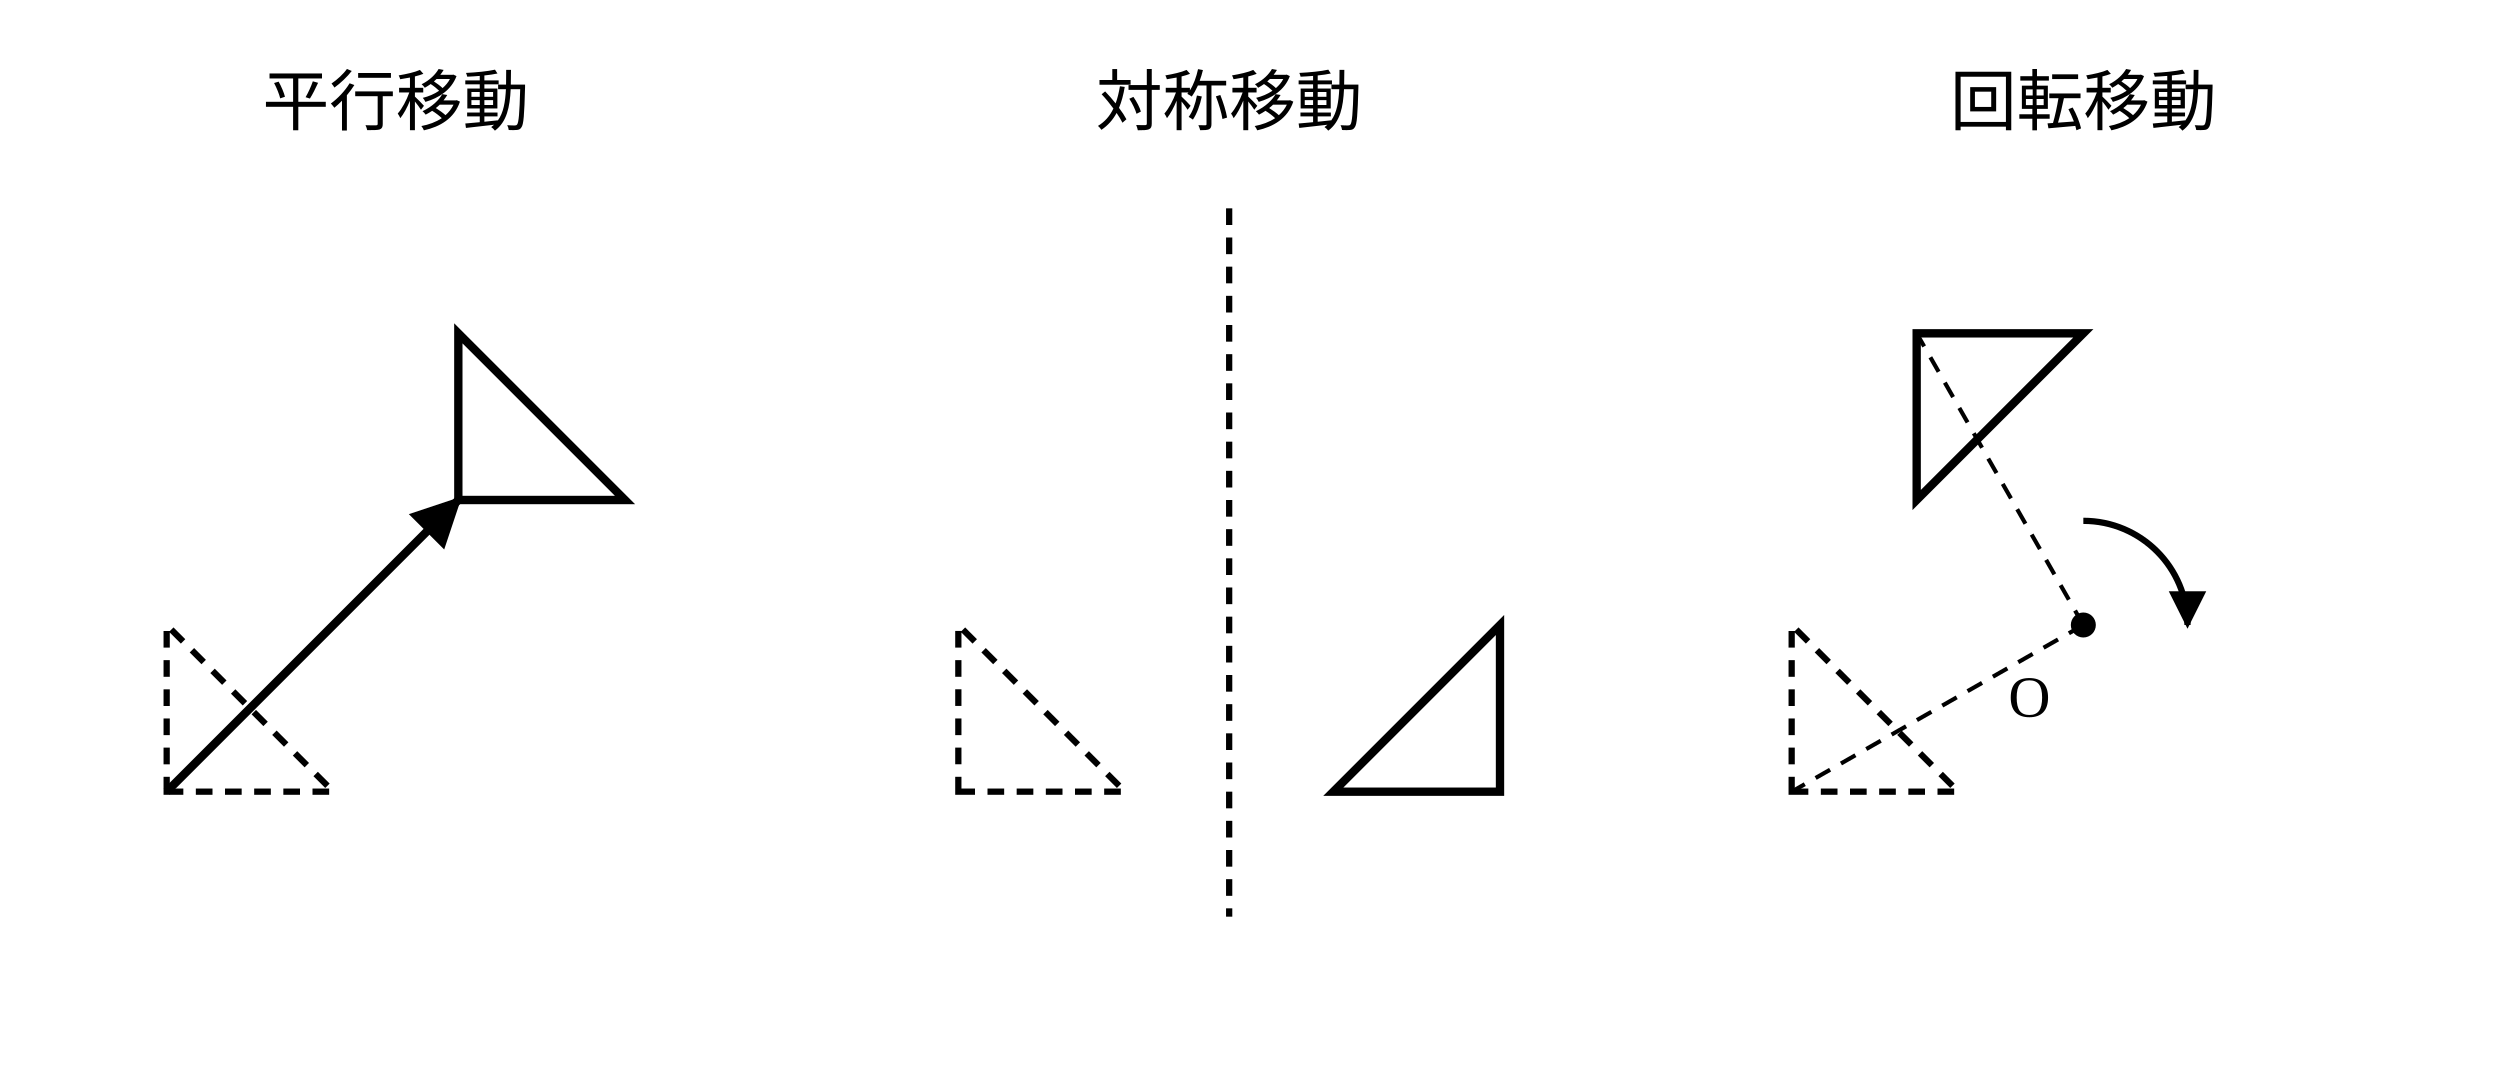
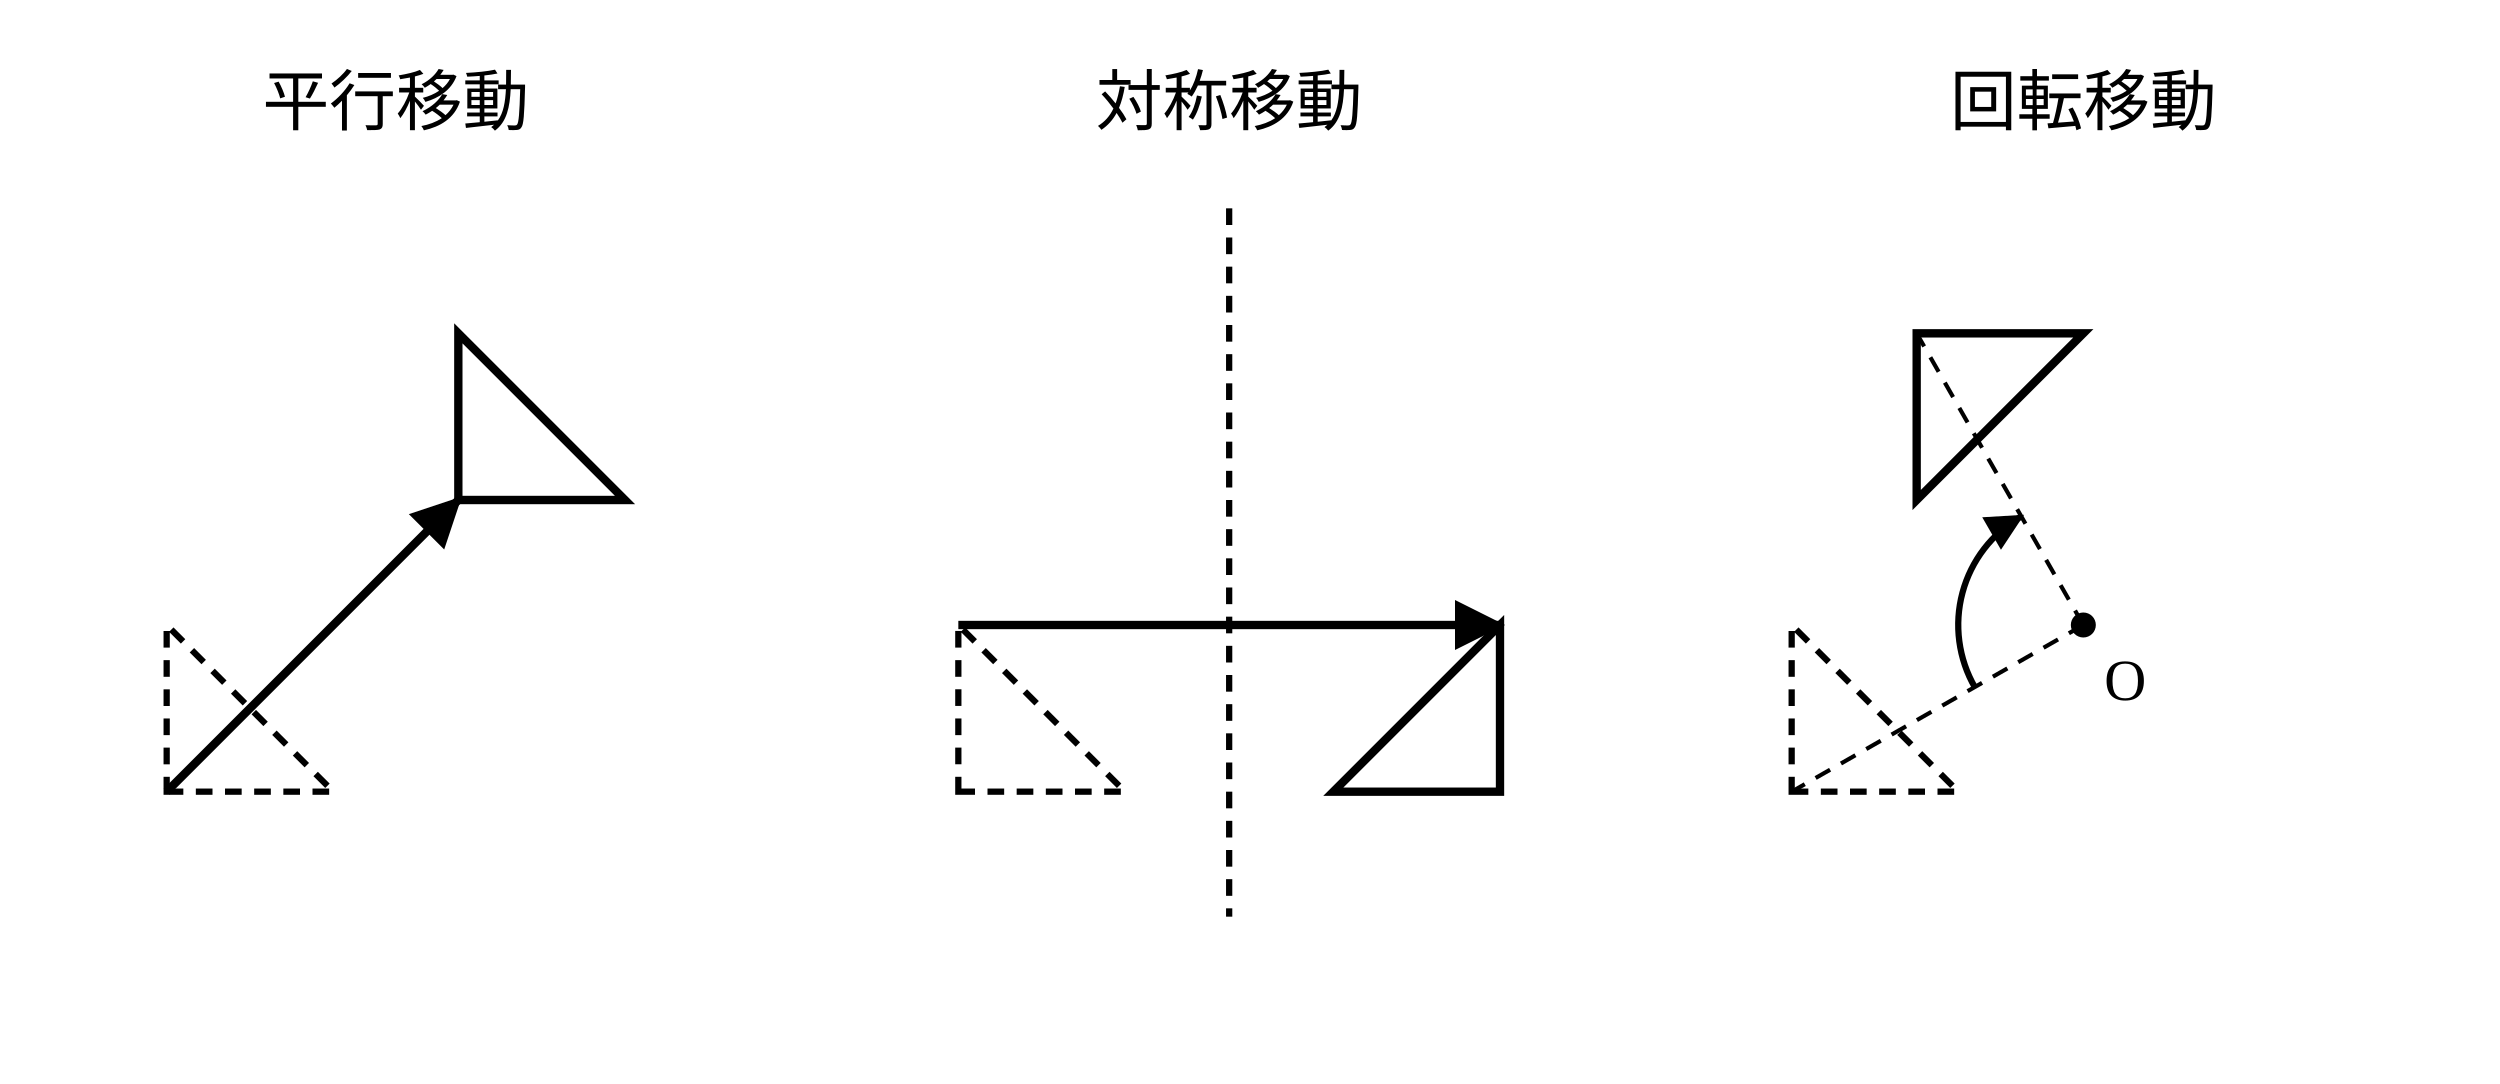
<svg xmlns="http://www.w3.org/2000/svg" viewBox="0 0 600 260" role="img" aria-label="同じ三角形を平行移動・対称移動・回転移動それぞれで動かした結果を、もとの図形(破線)と移動後の図形(実線)で示す図">
  <defs>
    <marker id="arrow" viewBox="0 0 10 10" refX="9" refY="5" markerWidth="6" markerHeight="6" orient="auto-start-reverse">
      <path d="M0,0 L10,5 L0,10 z" fill="currentColor" />
    </marker>
  </defs>
  <text x="95" y="30" font-size="16" text-anchor="middle" fill="currentColor">平行移動</text>
  <polygon points="40,190 80,190 40,150" fill="none" stroke="currentColor" stroke-width="1.5" stroke-dasharray="4 3" />
  <polygon points="110,120 150,120 110,80" fill="none" stroke="currentColor" stroke-width="2" />
  <line x1="40" y1="190" x2="110" y2="120" stroke="currentColor" stroke-width="2" marker-end="url(#arrow)" />
  <text x="295" y="30" font-size="16" text-anchor="middle" fill="currentColor">対称移動</text>
  <line x1="295" y1="50" x2="295" y2="220" stroke="currentColor" stroke-width="1.5" stroke-dasharray="4 3" />
  <polygon points="230,190 270,190 230,150" fill="none" stroke="currentColor" stroke-width="1.5" stroke-dasharray="4 3" />
  <polygon points="360,190 320,190 360,150" fill="none" stroke="currentColor" stroke-width="2" />
+   <line x1="230" y1="150" x2="360" y2="150" stroke="currentColor" stroke-width="2" marker-end="url(#arrow)" />
  <text x="500" y="30" font-size="16" text-anchor="middle" fill="currentColor">回転移動</text>
  <polygon points="430,190 470,190 430,150" fill="none" stroke="currentColor" stroke-width="1.5" stroke-dasharray="4 3" />
  <polygon points="460,80 460,120 500,80" fill="none" stroke="currentColor" stroke-width="2" />
  <line x1="500" y1="150" x2="430" y2="190" stroke="currentColor" stroke-width="1" stroke-dasharray="4 3" />
  <line x1="500" y1="150" x2="460" y2="80" stroke="currentColor" stroke-width="1" stroke-dasharray="4 3" />
-   <path d="M500,125 A25,25 0 0,1 525,150" fill="none" stroke="currentColor" stroke-width="1.5" marker-end="url(#arrow)" />
+   <path d="M474,165 A30,30 0 0,1 485,124" fill="none" stroke="currentColor" stroke-width="1.5" marker-end="url(#arrow)" />
  <circle cx="500" cy="150" r="3" fill="currentColor" />
-   <text x="482" y="172" font-size="14" fill="currentColor">O</text>
+   <text x="505" y="168" font-size="14" fill="currentColor">O</text>
</svg>
